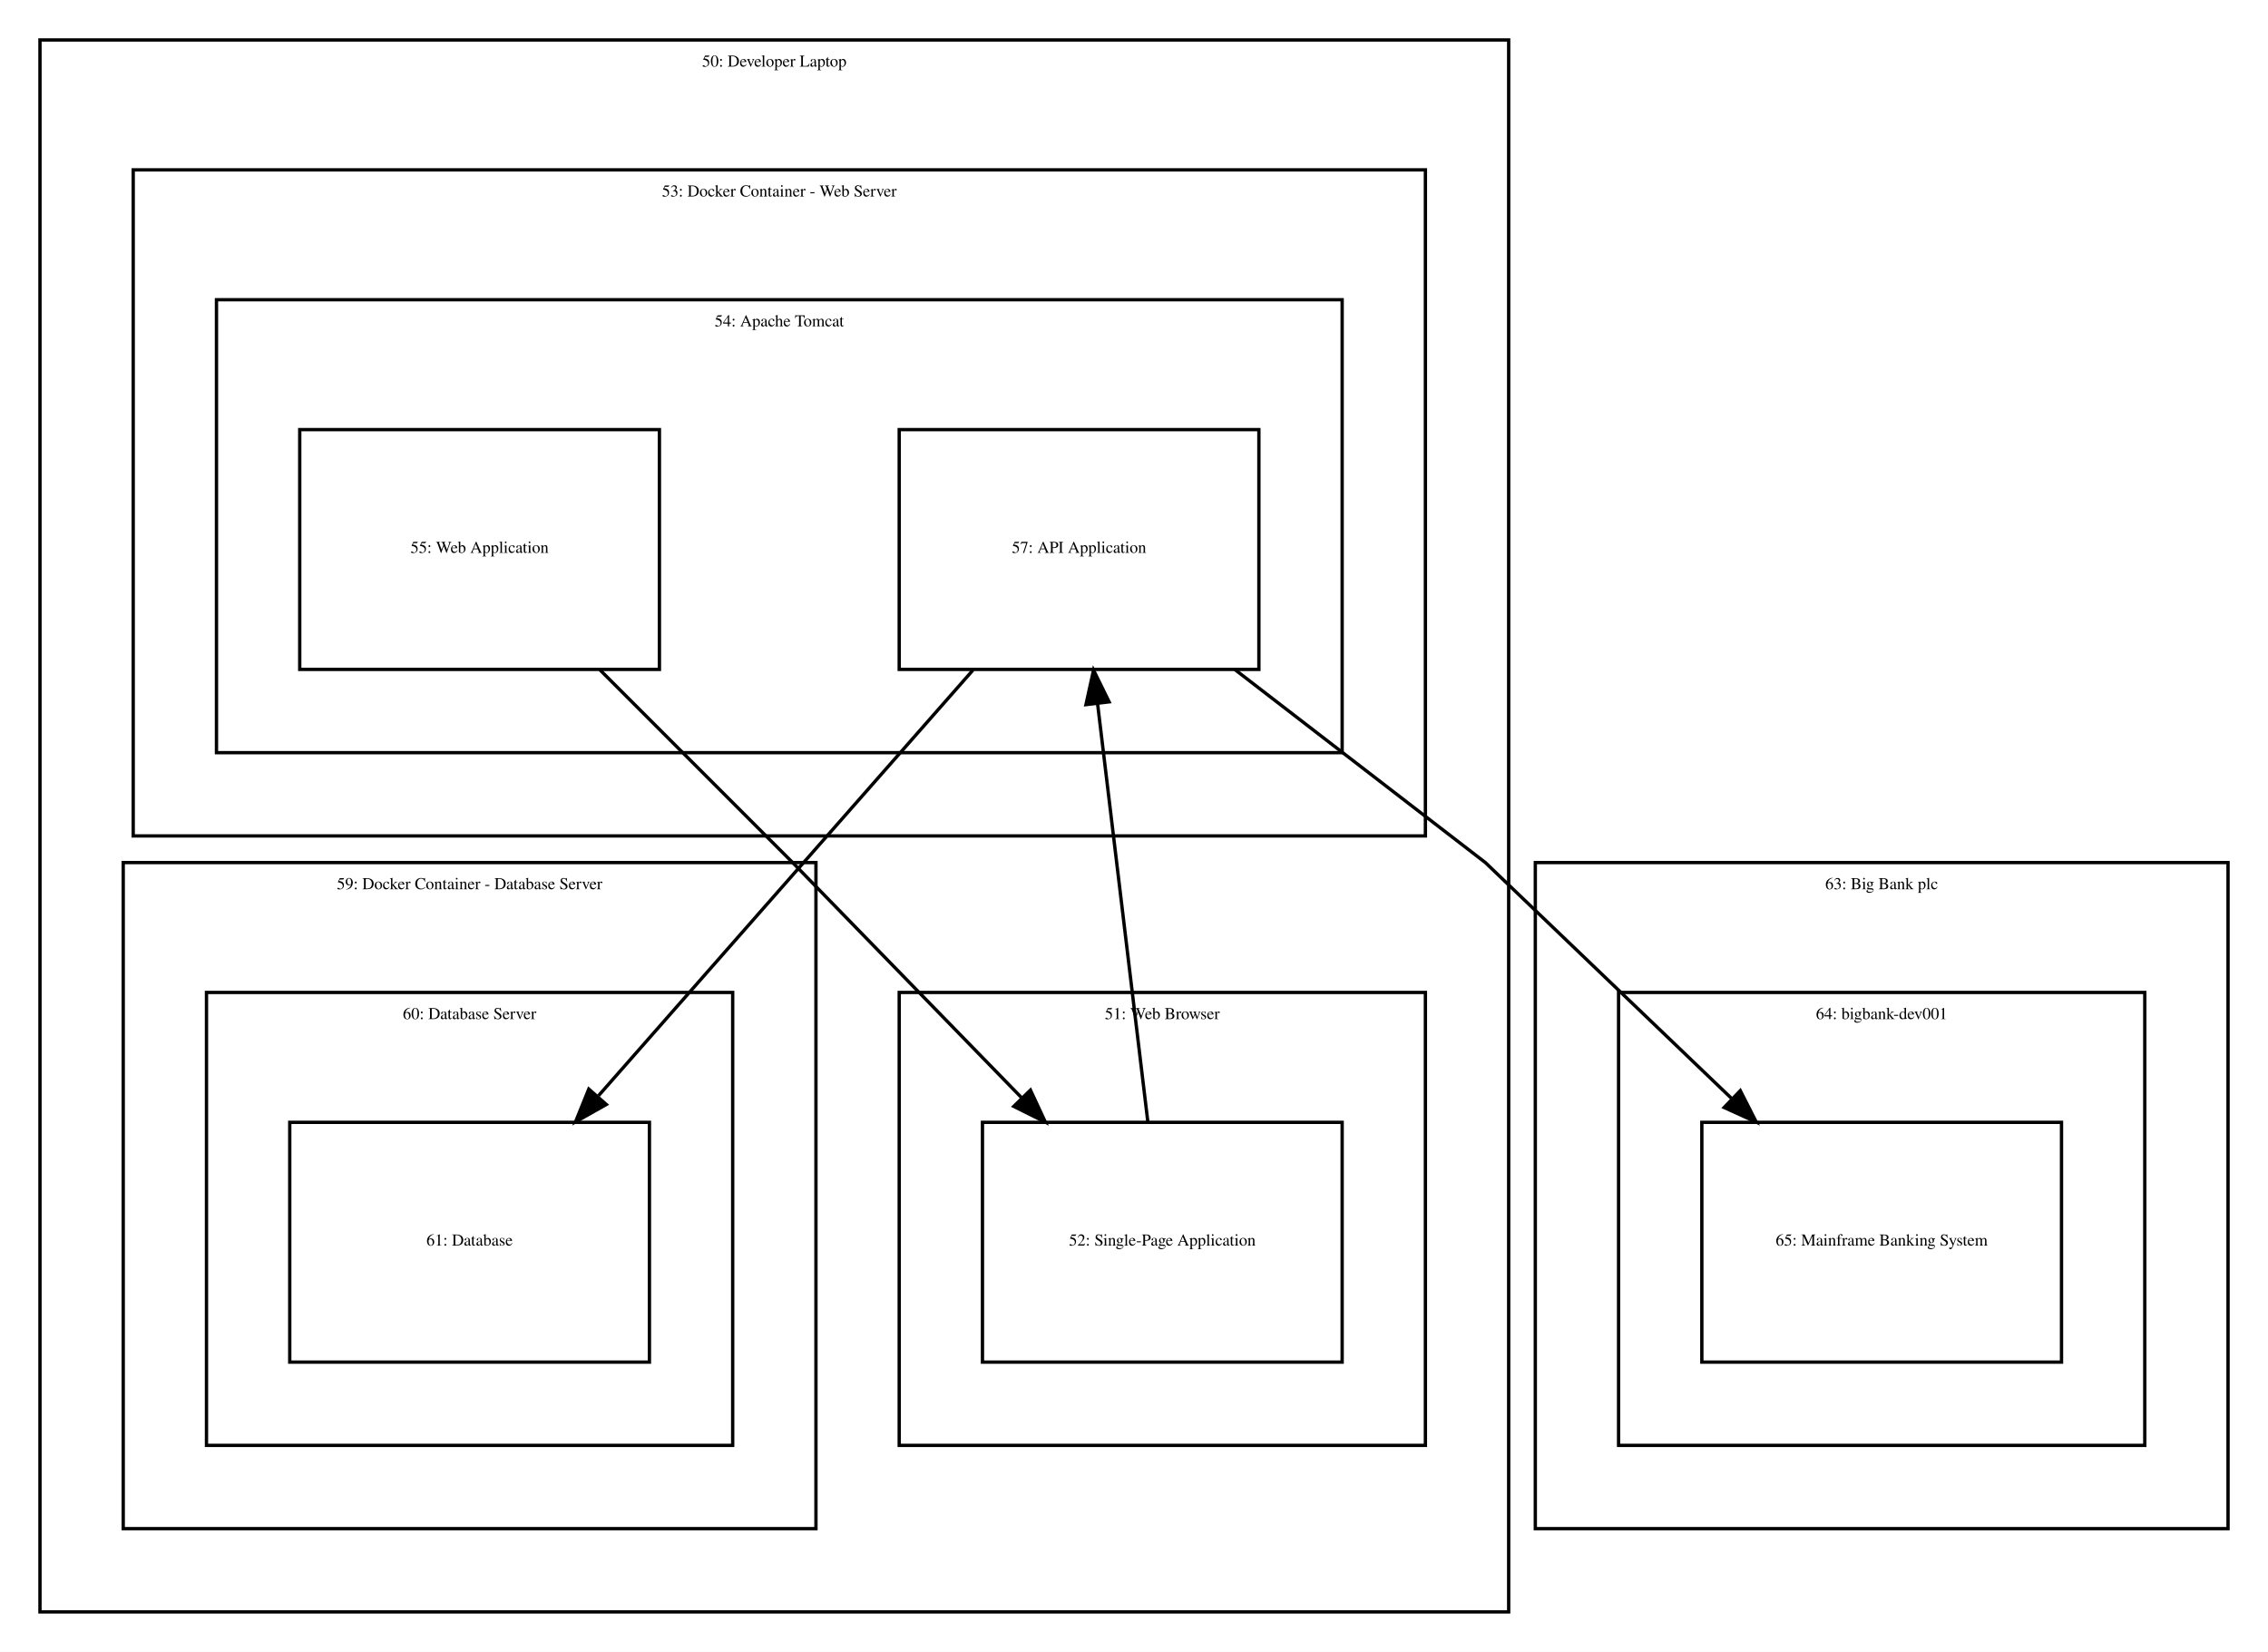
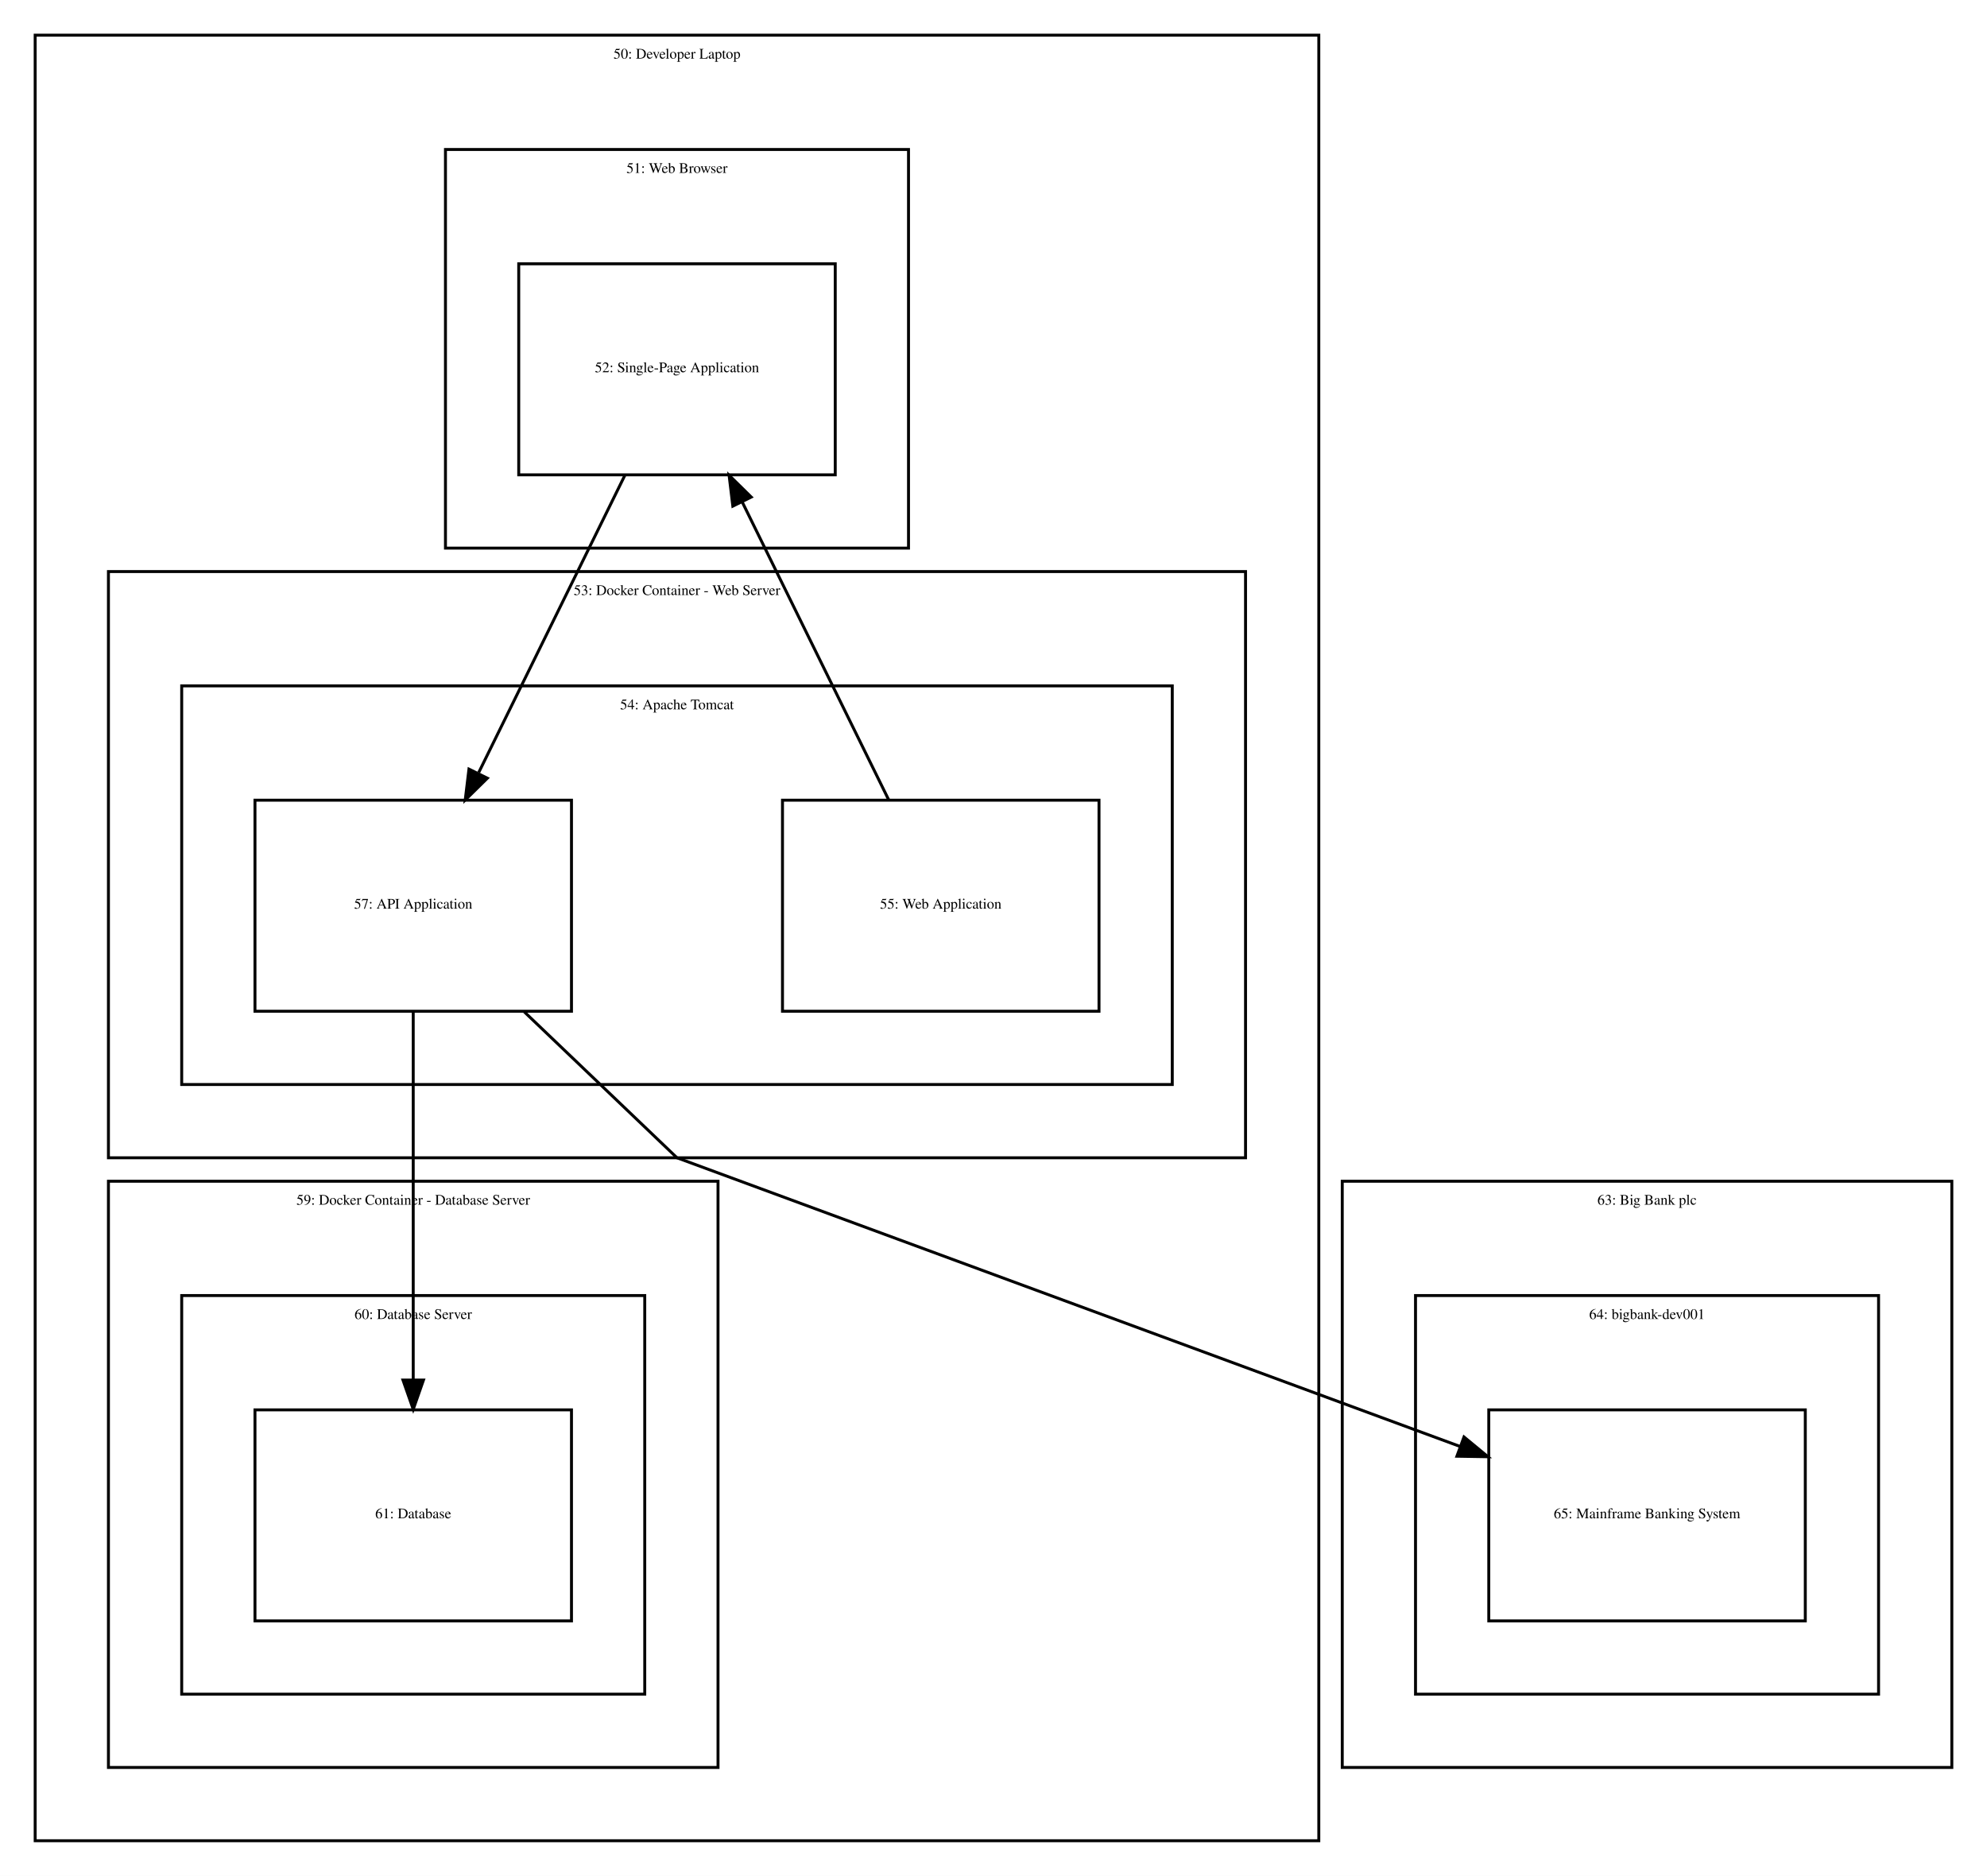
- <svg xmlns="http://www.w3.org/2000/svg" width="681pt" height="496pt" viewBox="0.00 0.00 681.00 496.00">
-   <g id="graph0" class="graph" transform="scale(1 1) rotate(0) translate(4 492)">
-     <polygon fill="#ffffff" stroke="transparent" points="-4,4 -4,-492 677,-492 677,4 -4,4" />
+ <svg xmlns="http://www.w3.org/2000/svg" width="678pt" height="640pt" viewBox="0.00 0.00 678.00 640.00">
+   <g id="graph0" class="graph" transform="scale(1 1) rotate(0) translate(4 636)">
+     <polygon fill="#ffffff" stroke="transparent" points="-4,4 -4,-636 674,-636 674,4 -4,4" />
    <g id="clust1" class="cluster">
-       <polygon fill="none" stroke="#000000" points="8,-8 8,-480 449,-480 449,-8 8,-8" />
-       <text text-anchor="middle" x="228.5" y="-472" font-family="Times,serif" font-size="5.00" fill="#000000">50: Developer Laptop</text>
+       <polygon fill="none" stroke="#000000" points="8,-8 8,-624 446,-624 446,-8 8,-8" />
+       <text text-anchor="middle" x="227" y="-616" font-family="Times,serif" font-size="5.00" fill="#000000">50: Developer Laptop</text>
    </g>
    <g id="clust2" class="cluster">
-       <polygon fill="none" stroke="#000000" points="36,-241 36,-441 424,-441 424,-241 36,-241" />
-       <text text-anchor="middle" x="230" y="-433" font-family="Times,serif" font-size="5.00" fill="#000000">53: Docker Container - Web Server</text>
-     </g>
-     <g id="clust3" class="cluster">
-       <polygon fill="none" stroke="#000000" points="61,-266 61,-402 399,-402 399,-266 61,-266" />
-       <text text-anchor="middle" x="230" y="-394" font-family="Times,serif" font-size="5.00" fill="#000000">54: Apache Tomcat</text>
-     </g>
-     <g id="clust4" class="cluster">
-       <polygon fill="none" stroke="#000000" points="266,-58 266,-194 424,-194 424,-58 266,-58" />
-       <text text-anchor="middle" x="345" y="-186" font-family="Times,serif" font-size="5.00" fill="#000000">51: Web Browser</text>
-     </g>
-     <g id="clust5" class="cluster">
      <polygon fill="none" stroke="#000000" points="33,-33 33,-233 241,-233 241,-33 33,-33" />
      <text text-anchor="middle" x="137" y="-225" font-family="Times,serif" font-size="5.00" fill="#000000">59: Docker Container - Database Server</text>
    </g>
-     <g id="clust6" class="cluster">
+     <g id="clust3" class="cluster">
      <polygon fill="none" stroke="#000000" points="58,-58 58,-194 216,-194 216,-58 58,-58" />
      <text text-anchor="middle" x="137" y="-186" font-family="Times,serif" font-size="5.00" fill="#000000">60: Database Server</text>
    </g>
+     <g id="clust4" class="cluster">
+       <polygon fill="none" stroke="#000000" points="148,-449 148,-585 306,-585 306,-449 148,-449" />
+       <text text-anchor="middle" x="227" y="-577" font-family="Times,serif" font-size="5.00" fill="#000000">51: Web Browser</text>
+     </g>
+     <g id="clust5" class="cluster">
+       <polygon fill="none" stroke="#000000" points="33,-241 33,-441 421,-441 421,-241 33,-241" />
+       <text text-anchor="middle" x="227" y="-433" font-family="Times,serif" font-size="5.00" fill="#000000">53: Docker Container - Web Server</text>
+     </g>
+     <g id="clust6" class="cluster">
+       <polygon fill="none" stroke="#000000" points="58,-266 58,-402 396,-402 396,-266 58,-266" />
+       <text text-anchor="middle" x="227" y="-394" font-family="Times,serif" font-size="5.00" fill="#000000">54: Apache Tomcat</text>
+     </g>
    <g id="clust7" class="cluster">
-       <polygon fill="none" stroke="#000000" points="457,-33 457,-233 665,-233 665,-33 457,-33" />
-       <text text-anchor="middle" x="561" y="-225" font-family="Times,serif" font-size="5.00" fill="#000000">63: Big Bank plc</text>
+       <polygon fill="none" stroke="#000000" points="454,-33 454,-233 662,-233 662,-33 454,-33" />
+       <text text-anchor="middle" x="558" y="-225" font-family="Times,serif" font-size="5.00" fill="#000000">63: Big Bank plc</text>
    </g>
    <g id="clust8" class="cluster">
-       <polygon fill="none" stroke="#000000" points="482,-58 482,-194 640,-194 640,-58 482,-58" />
-       <text text-anchor="middle" x="561" y="-186" font-family="Times,serif" font-size="5.00" fill="#000000">64: bigbank-dev001</text>
-     </g>
-     <g id="57" class="node">
-       <polygon fill="none" stroke="#000000" points="374,-363 266,-363 266,-291 374,-291 374,-363" />
-       <text text-anchor="middle" x="320" y="-326" font-family="Times,serif" font-size="5.00" fill="#000000">57: API Application</text>
+       <polygon fill="none" stroke="#000000" points="479,-58 479,-194 637,-194 637,-58 479,-58" />
+       <text text-anchor="middle" x="558" y="-186" font-family="Times,serif" font-size="5.00" fill="#000000">64: bigbank-dev001</text>
    </g>
    <g id="61" class="node">
      <polygon fill="none" stroke="#000000" points="191,-155 83,-155 83,-83 191,-83 191,-155" />
      <text text-anchor="middle" x="137" y="-118" font-family="Times,serif" font-size="5.00" fill="#000000">61: Database</text>
    </g>
+     <g id="52" class="node">
+       <polygon fill="none" stroke="#000000" points="281,-546 173,-546 173,-474 281,-474 281,-546" />
+       <text text-anchor="middle" x="227" y="-509" font-family="Times,serif" font-size="5.00" fill="#000000">52: Single-Page Application</text>
+     </g>
+     <g id="57" class="node">
+       <polygon fill="none" stroke="#000000" points="191,-363 83,-363 83,-291 191,-291 191,-363" />
+       <text text-anchor="middle" x="137" y="-326" font-family="Times,serif" font-size="5.00" fill="#000000">57: API Application</text>
+     </g>
+     <g id="58" class="edge">
+       <path fill="none" stroke="#000000" d="M209.219,-473.845C194.92,-444.77 174.748,-403.753 159.356,-372.457" />
+       <polygon fill="#000000" stroke="#000000" points="162.298,-370.509 154.744,-363.08 156.017,-373.598 162.298,-370.509" />
+     </g>
+     <g id="55" class="node">
+       <polygon fill="none" stroke="#000000" points="371,-363 263,-363 263,-291 371,-291 371,-363" />
+       <text text-anchor="middle" x="317" y="-326" font-family="Times,serif" font-size="5.00" fill="#000000">55: Web Application</text>
+     </g>
+     <g id="56" class="edge">
+       <path fill="none" stroke="#000000" d="M299.256,-363.08C284.905,-392.259 264.622,-433.503 249.197,-464.867" />
+       <polygon fill="#000000" stroke="#000000" points="246.054,-463.327 244.781,-473.845 252.335,-466.416 246.054,-463.327" />
+     </g>
    <g id="62" class="edge">
-       <path fill="none" stroke="#000000" d="M288.124,-290.769C256.861,-255.236 209.152,-201.008 175.723,-163.013" />
-       <polygon fill="#000000" stroke="#000000" points="178.051,-160.36 168.817,-155.164 172.795,-164.984 178.051,-160.36" />
+       <path fill="none" stroke="#000000" d="M137,-290.769C137,-255.979 137,-203.269 137,-165.418" />
+       <polygon fill="#000000" stroke="#000000" points="140.5,-165.164 137,-155.164 133.5,-165.164 140.5,-165.164" />
    </g>
    <g id="65" class="node">
-       <polygon fill="none" stroke="#000000" points="615,-155 507,-155 507,-83 615,-83 615,-155" />
-       <text text-anchor="middle" x="561" y="-118" font-family="Times,serif" font-size="5.00" fill="#000000">65: Mainframe Banking System</text>
+       <polygon fill="none" stroke="#000000" points="612,-155 504,-155 504,-83 612,-83 612,-155" />
+       <text text-anchor="middle" x="558" y="-118" font-family="Times,serif" font-size="5.00" fill="#000000">65: Mainframe Banking System</text>
    </g>
    <g id="66" class="edge">
-       <path fill="none" stroke="#000000" d="M366.82,-290.926C401.224,-264.418 442,-233 442,-233 442,-233 482.177,-194.511 515.841,-162.261" />
-       <polygon fill="#000000" stroke="#000000" points="518.548,-164.516 523.348,-155.07 513.705,-159.461 518.548,-164.516" />
-     </g>
-     <g id="55" class="node">
-       <polygon fill="none" stroke="#000000" points="194,-363 86,-363 86,-291 194,-291 194,-363" />
-       <text text-anchor="middle" x="140" y="-326" font-family="Times,serif" font-size="5.00" fill="#000000">55: Web Application</text>
-     </g>
-     <g id="52" class="node">
-       <polygon fill="none" stroke="#000000" points="399,-155 291,-155 291,-83 399,-83 399,-155" />
-       <text text-anchor="middle" x="345" y="-118" font-family="Times,serif" font-size="5.00" fill="#000000">52: Single-Page Application</text>
-     </g>
-     <g id="56" class="edge">
-       <path fill="none" stroke="#000000" d="M176.074,-290.926C202.583,-264.418 234,-233 234,-233 234,-233 271.476,-194.511 302.877,-162.261" />
-       <polygon fill="#000000" stroke="#000000" points="305.41,-164.677 309.879,-155.07 300.395,-159.793 305.41,-164.677" />
-     </g>
-     <g id="58" class="edge">
-       <path fill="none" stroke="#000000" d="M340.653,-155.164C336.475,-189.931 330.139,-242.639 325.588,-280.509" />
-       <polygon fill="#000000" stroke="#000000" points="322.073,-280.423 324.355,-290.769 329.023,-281.258 322.073,-280.423" />
+       <path fill="none" stroke="#000000" d="M174.907,-290.777C199.504,-267.274 227,-241 227,-241 227,-241 397.871,-178.02 494.075,-142.561" />
+       <polygon fill="#000000" stroke="#000000" points="495.54,-145.752 503.713,-139.009 493.119,-139.184 495.54,-145.752" />
    </g>
  </g>
</svg>
